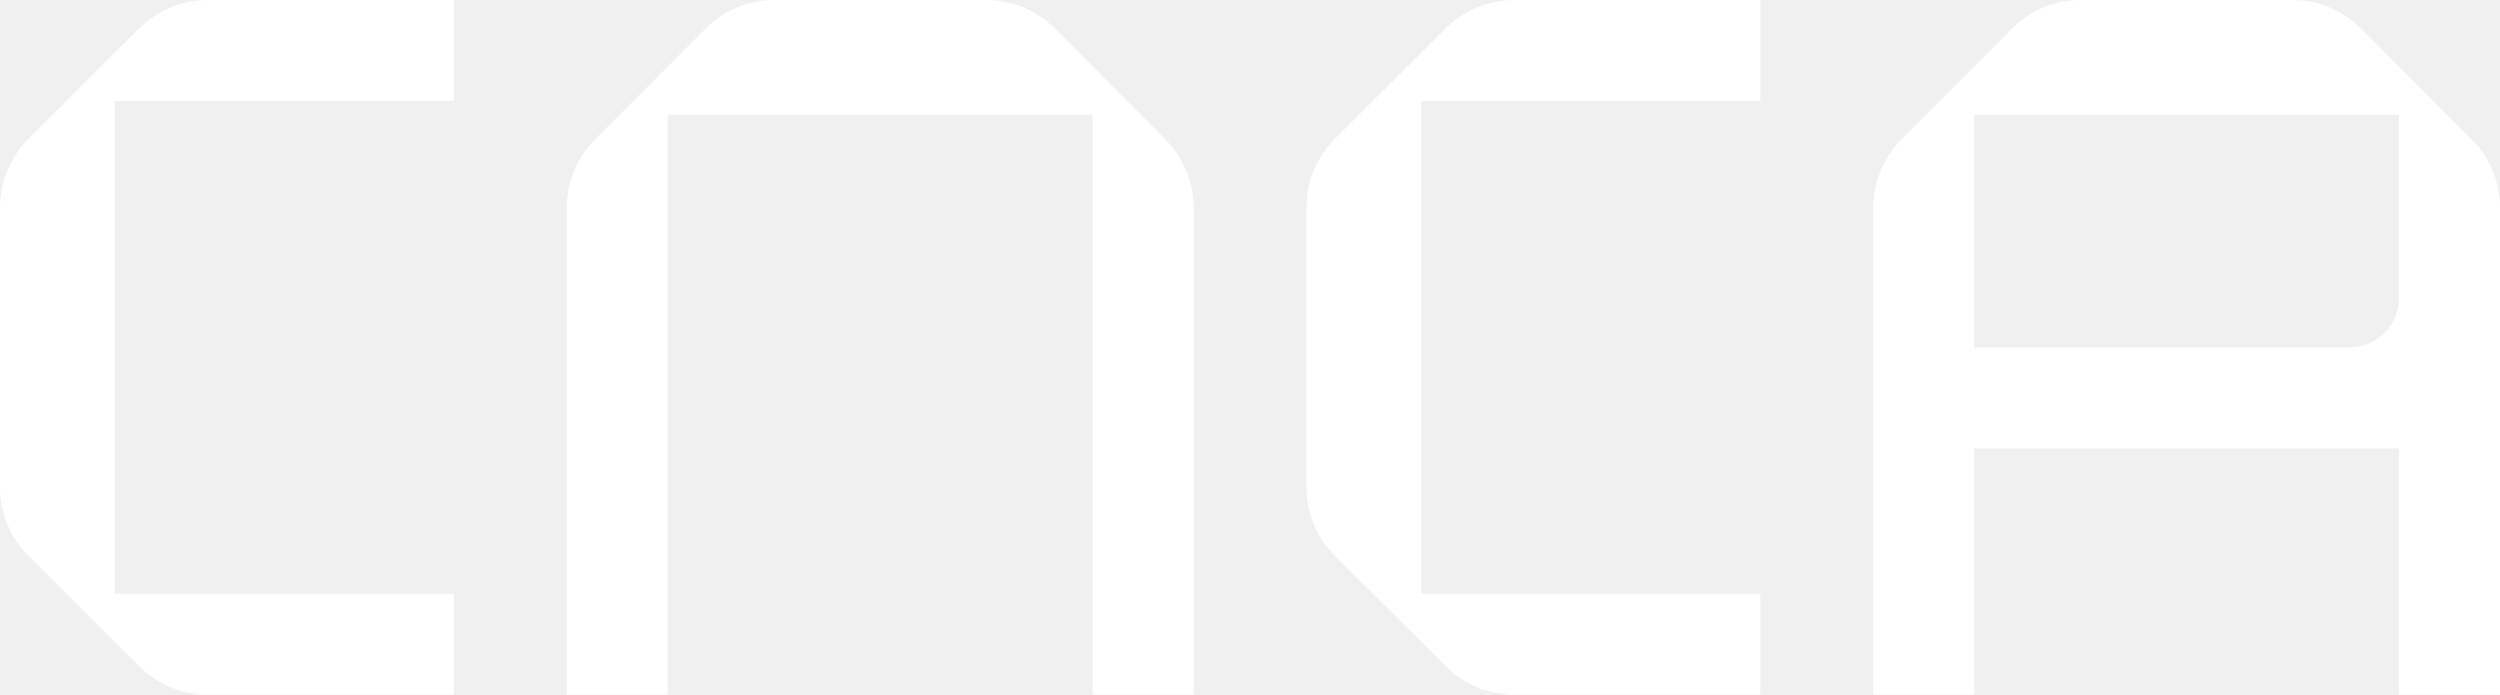
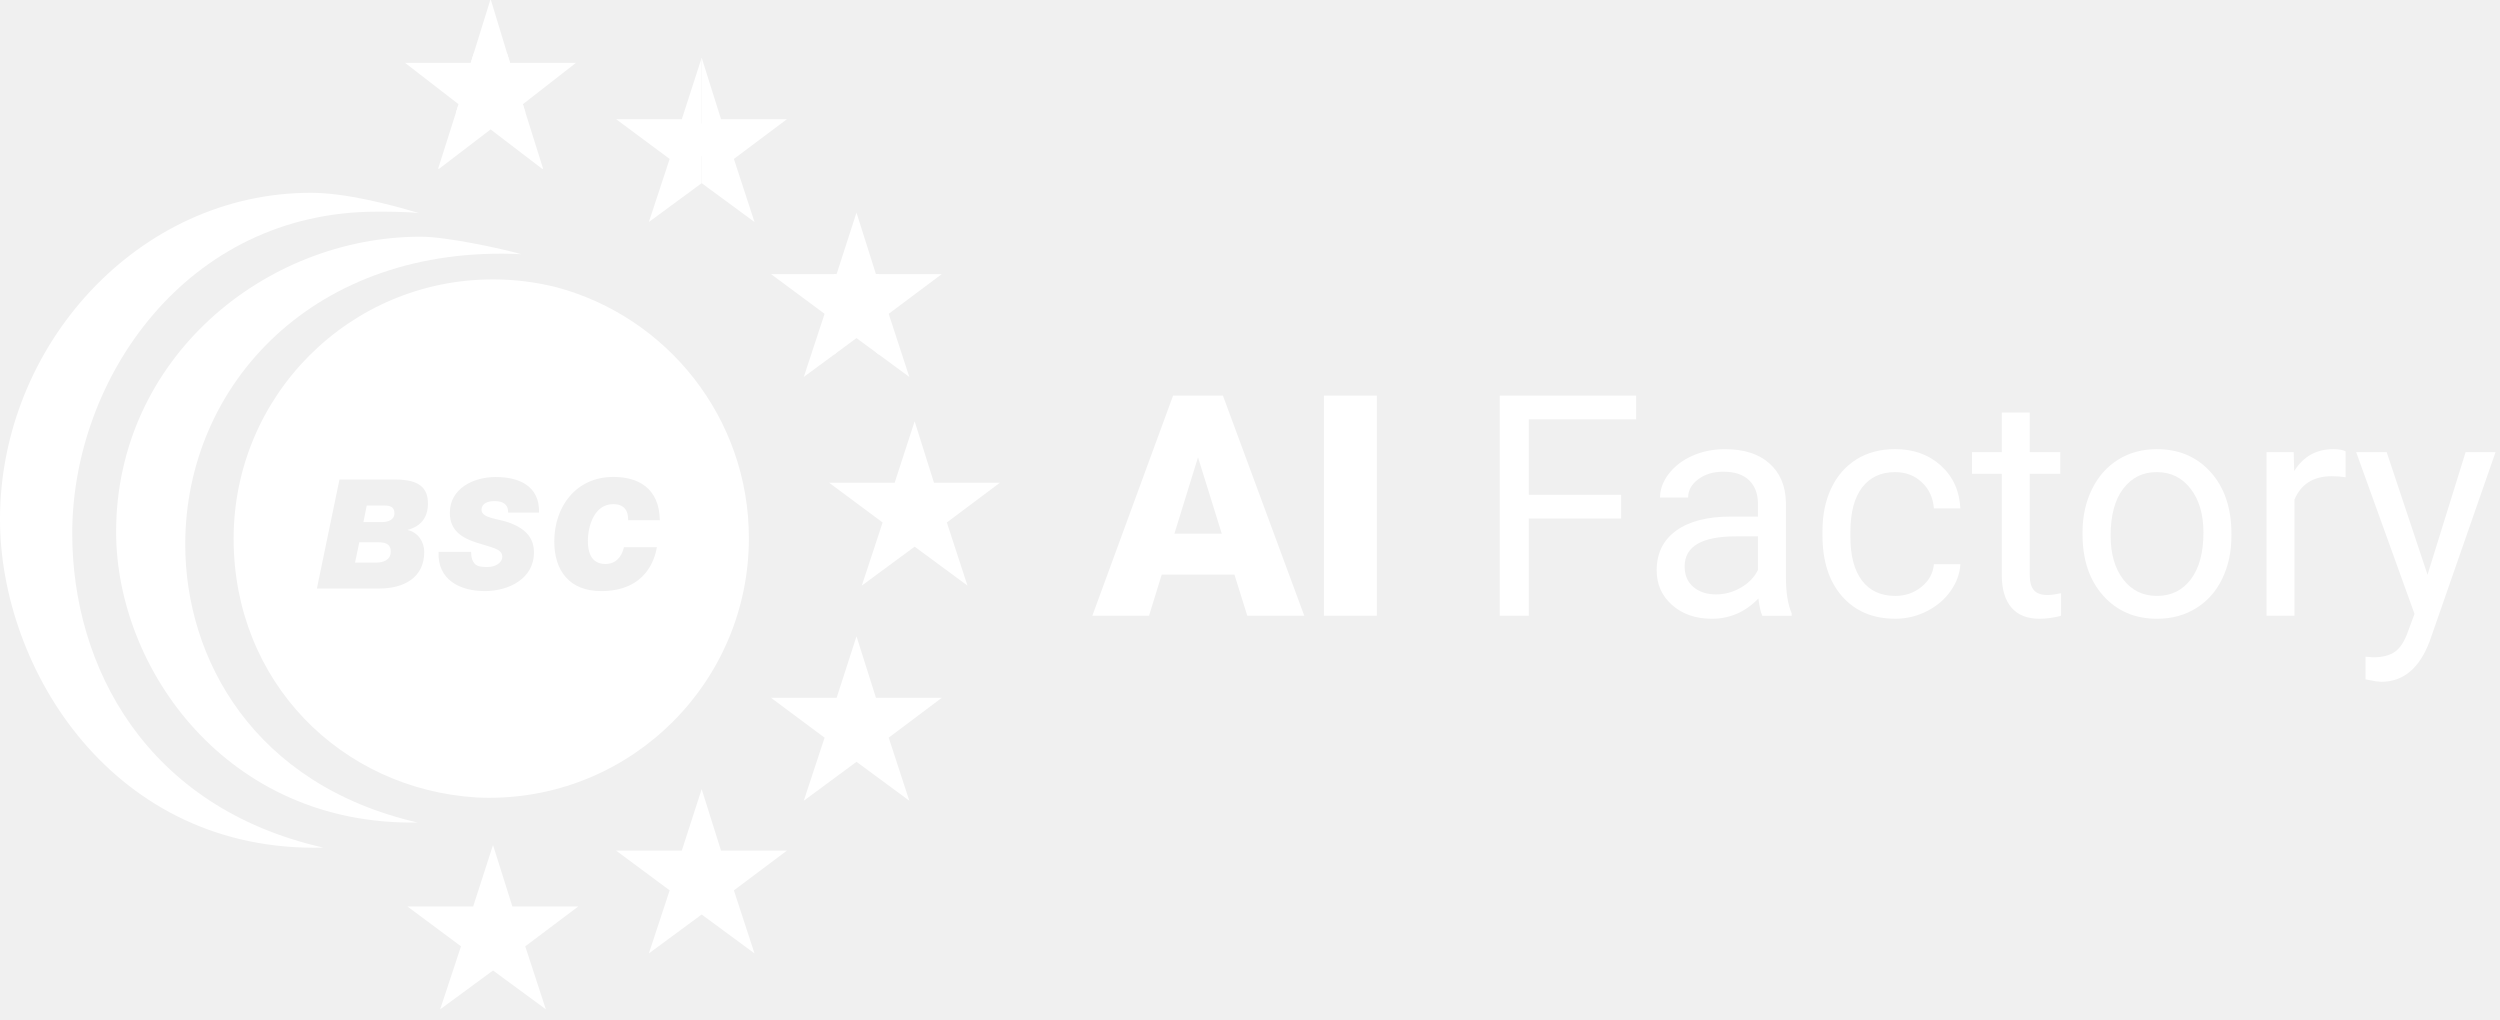
- <svg xmlns="http://www.w3.org/2000/svg" viewBox="0 0 200 55.576" aria-label="CNCA logotype" role="img" fill="none">
-   <g id="CNCA" clip-path="url(#clip0_0_4)">
-     <path id="Vector" d="M11.125 53.296C12.589 54.756 14.574 55.576 16.644 55.576H36.313V47.494H9.178V8.082H36.313V0H16.644C14.574 0 12.589 0.819 11.125 2.28L2.287 11.104C0.823 12.564 0 14.546 0 16.609V38.967C0 41.033 0.823 43.011 2.287 44.472L11.128 53.292L11.125 53.296Z" fill="white" />
-     <path id="Vector_2" d="M115.64 53.296C117.104 54.756 119.09 55.576 121.159 55.576H140.828V47.494H113.693V8.082H140.828V6.81465e-05H121.159C119.09 6.81465e-05 117.104 0.819 115.64 2.28L106.799 11.101C105.335 12.561 104.512 14.543 104.512 16.605V38.964C104.512 41.03 105.335 43.008 106.799 44.468L115.64 53.289V53.296Z" fill="white" />
-     <path id="Vector_3" d="M47.62 11.125C46.16 12.589 45.34 14.574 45.34 16.644V55.576H53.422V9.178H87.406V55.576H95.488V16.644C95.488 14.574 94.669 12.589 93.209 11.125L84.388 2.283C82.927 0.819 80.945 -0.003 78.883 -0.003H61.952C59.886 -0.003 57.908 0.819 56.448 2.283L47.627 11.125H47.62Z" fill="white" />
-     <path id="Vector_4" d="M197.72 11.125L188.9 2.283C187.439 0.823 185.457 6.81465e-05 183.391 6.81465e-05H166.461C164.395 6.81465e-05 162.416 0.823 160.956 2.287L152.135 11.129C150.675 12.592 149.856 14.578 149.856 16.647V55.579H157.938V35.875H191.922V55.579H200.004V16.644C200.004 14.574 199.184 12.589 197.724 11.125H197.72ZM157.934 27.79V9.178H191.918V23.843C191.918 26.021 190.153 27.786 187.975 27.786H157.934V27.79Z" fill="white" />
+ <svg xmlns="http://www.w3.org/2000/svg" viewBox="0 0 206 84" aria-label="CNCA logotype" role="img" fill="none">
+   <g id="BSC" clip-path="url(#clip0_34_2)">
+     <g id="layer1">
+       <path id="path86" d="M96.772 43.972H100.672L98.716 37.682L96.772 43.972ZM101.718 47.348H95.726L94.68 50.736H90.008L96.66 32.6H100.77L107.472 50.736H102.776L101.718 47.348Z" fill="white" />
+       <path id="path87" d="M113.452 50.736H109.092V32.6H113.452V50.736Z" fill="white" />
+       <path id="path88" d="M133.582 42.726H125.972V50.736H123.58V32.598H134.816V34.554H125.972V40.77H133.582V42.726Z" fill="white" />
+       <path id="path89" d="M141.392 48.98C142.114 48.98 142.8 48.794 143.448 48.42C144.096 48.046 144.564 47.56 144.856 46.962V44.196H143.05C140.226 44.196 138.814 45.022 138.814 46.674C138.814 47.396 139.054 47.962 139.536 48.368C140.018 48.774 140.636 48.978 141.392 48.978M145.216 50.736C145.084 50.47 144.974 49.996 144.892 49.316C143.82 50.428 142.542 50.986 141.056 50.986C139.728 50.986 138.638 50.61 137.786 49.858C136.934 49.106 136.51 48.154 136.51 47C136.51 45.596 137.044 44.506 138.11 43.73C139.178 42.954 140.678 42.566 142.614 42.566H144.856V41.508C144.856 40.702 144.616 40.06 144.134 39.584C143.652 39.106 142.942 38.868 142.004 38.868C141.182 38.868 140.492 39.076 139.936 39.49C139.38 39.906 139.102 40.408 139.102 40.998H136.786C136.786 40.326 137.024 39.676 137.502 39.048C137.98 38.422 138.628 37.924 139.446 37.56C140.264 37.194 141.162 37.012 142.142 37.012C143.696 37.012 144.912 37.4 145.792 38.178C146.672 38.954 147.128 40.024 147.162 41.386V47.59C147.162 48.828 147.32 49.812 147.636 50.542V50.742H145.22L145.216 50.736Z" fill="white" />
+       <path id="path90" d="M156.178 49.104C157 49.104 157.718 48.854 158.332 48.356C158.946 47.858 159.288 47.234 159.354 46.488H161.534C161.492 47.26 161.226 47.994 160.736 48.692C160.246 49.39 159.592 49.946 158.774 50.362C157.956 50.778 157.09 50.984 156.176 50.984C154.34 50.984 152.882 50.372 151.798 49.146C150.714 47.92 150.172 46.246 150.172 44.12V43.734C150.172 42.422 150.412 41.254 150.894 40.234C151.376 39.212 152.068 38.42 152.968 37.854C153.868 37.29 154.934 37.008 156.162 37.008C157.674 37.008 158.93 37.46 159.93 38.366C160.93 39.272 161.464 40.446 161.532 41.89H159.352C159.286 41.018 158.956 40.302 158.36 39.742C157.766 39.182 157.034 38.902 156.162 38.902C154.992 38.902 154.084 39.324 153.44 40.166C152.796 41.01 152.474 42.228 152.474 43.822V44.258C152.474 45.81 152.794 47.008 153.434 47.846C154.074 48.686 154.986 49.104 156.174 49.104" fill="white" />
+       <path id="path91" d="M167.252 33.994V37.258H169.768V39.04H167.252V47.408C167.252 47.948 167.364 48.354 167.588 48.624C167.812 48.894 168.194 49.03 168.734 49.03C169 49.03 169.366 48.98 169.83 48.88V50.738C169.224 50.902 168.634 50.986 168.062 50.986C167.032 50.986 166.256 50.674 165.732 50.052C165.208 49.43 164.948 48.546 164.948 47.398V39.04H162.494V37.258H164.948V33.994H167.252Z" fill="white" />
+       <path id="path92" d="M173.916 44.146C173.916 45.64 174.262 46.84 174.956 47.746C175.648 48.65 176.578 49.104 177.74 49.104C178.902 49.104 179.84 48.646 180.53 47.728C181.22 46.81 181.564 45.524 181.564 43.872C181.564 42.394 181.214 41.196 180.512 40.278C179.81 39.36 178.878 38.902 177.716 38.902C176.554 38.902 175.66 39.354 174.962 40.26C174.264 41.166 173.916 42.46 173.916 44.146ZM171.6 43.872C171.6 42.552 171.86 41.364 172.378 40.31C172.896 39.256 173.618 38.442 174.546 37.868C175.472 37.296 176.528 37.01 177.716 37.01C179.552 37.01 181.036 37.646 182.17 38.916C183.304 40.186 183.87 41.876 183.87 43.986V44.148C183.87 45.46 183.618 46.638 183.116 47.68C182.614 48.722 181.896 49.534 180.962 50.114C180.028 50.696 178.954 50.986 177.742 50.986C175.914 50.986 174.436 50.35 173.302 49.08C172.168 47.81 171.602 46.128 171.602 44.034V43.872H171.6Z" fill="white" />
+       <path id="path93" d="M193.274 39.326C192.926 39.268 192.546 39.24 192.14 39.24C190.628 39.24 189.604 39.884 189.064 41.17V50.736H186.76V37.258H189.002L189.04 38.816C189.796 37.612 190.868 37.01 192.254 37.01C192.702 37.01 193.044 37.068 193.276 37.184V39.326H193.274Z" fill="white" />
+       <path id="path94" d="M200.026 47.36L203.166 37.258H205.632L200.214 52.816C199.374 55.058 198.042 56.18 196.216 56.18L195.78 56.142L194.92 55.98V54.112L195.544 54.162C196.324 54.162 196.932 54.004 197.368 53.688C197.804 53.372 198.162 52.796 198.446 51.956L198.956 50.586L194.148 37.258H196.664L200.028 47.36H200.026Z" fill="white" />
+       <path id="path95" d="M34.67 19.504C36.802 19.504 41.292 20.476 42.948 20.944C25.962 20.126 15.264 31.634 15.264 44.862C15.264 54.276 20.89 64.664 34.412 67.776C18.726 68.056 9.568 55.116 9.568 43.826C9.568 29.532 21.83 19.504 34.668 19.504" fill="white" />
+       <path id="path96" d="M25.614 15.886C28.392 15.886 31.986 16.796 34.538 17.566C33.48 17.434 31.698 17.442 31.052 17.442C15.366 17.442 5.952 31.214 5.952 43.958C5.952 54.92 12.028 66.538 26.648 69.844C9.322 70.29 0 55.118 0 42.792C0 28.468 11.384 15.886 25.614 15.886Z" fill="white" />
+       <path id="path97" d="M31.13 44.684H29.606L29.256 46.356H31.03C31.52 46.356 32.198 46.178 32.198 45.454C32.198 44.786 31.708 44.684 31.132 44.684" fill="white" />
+       <path id="path98" d="M36.142 45.476H38.818C38.818 45.966 38.934 46.27 39.16 46.496C39.402 46.698 39.728 46.722 40.18 46.722C40.716 46.722 41.386 46.45 41.386 45.858C41.386 45.204 40.468 45.112 39.222 44.698C38.124 44.332 37.066 43.756 37.066 42.262C37.066 40.24 39.026 39.306 40.84 39.306C42.754 39.306 44.474 40.022 44.418 42.24H41.866C41.882 41.874 41.758 41.648 41.554 41.492C41.352 41.344 41.064 41.29 40.744 41.29C40.278 41.29 39.678 41.43 39.678 42.022C39.686 42.698 41.032 42.738 41.912 43.05C43.468 43.602 43.998 44.458 43.998 45.532C43.998 47.696 41.898 48.706 39.952 48.706C37.89 48.706 36.03 47.764 36.14 45.478M34.958 45.476C34.958 47.64 33.222 48.494 31.262 48.494H26.112L27.972 39.514H32.586C34.532 39.514 35.262 40.192 35.262 41.49C35.262 42.626 34.694 43.366 33.612 43.654H33.596V43.678C34.436 43.856 34.958 44.642 34.958 45.476ZM50.536 39.298C52.536 39.298 54.318 40.17 54.372 42.862H51.758C51.782 42.022 51.376 41.54 50.528 41.54C48.996 41.54 48.442 43.298 48.442 44.566C48.434 45.314 48.612 46.472 49.882 46.472C50.746 46.472 51.236 45.88 51.414 45.088H54.13C53.966 46.006 53.266 48.706 49.532 48.706C46.926 48.706 45.672 47.026 45.672 44.622C45.672 41.72 47.484 39.3 50.534 39.3M61.708 44.34C61.708 34.438 54.98 26.112 45.854 23.67C44.178 23.248 42.424 23.022 40.616 23.022C28.816 23.022 19.25 32.588 19.25 44.388C19.25 56.188 28.098 65.018 39.272 65.712C39.616 65.728 39.964 65.738 40.312 65.738C52.132 65.738 61.708 56.16 61.708 44.34Z" fill="white" />
+       <path id="path99" d="M31.644 41.656H30.22L29.948 43.018H31.504C31.948 43.018 32.5 42.854 32.5 42.302C32.5 41.75 32.134 41.656 31.644 41.656Z" fill="white" />
+       <g id="Clip path group">
+         <mask id="mask0_34_2" style="mask-type:luminance" maskUnits="userSpaceOnUse" x="33" y="0" width="15" height="14">
+           <g id="clippath">
+             <path id="Vector" d="M40.4 0L38.788 5.186H33.386L37.788 8.59L36.098 13.91H36.178L40.426 10.664L44.674 13.91H44.754L43.082 8.59L47.45 5.186H42.028L40.45 0H40.4Z" fill="white" />
+           </g>
+         </mask>
+         <g mask="url(#mask0_34_2)">
+           <g id="Group">
+             <path id="path100" d="M50.078 9.258H30.756V4.408H50.078V9.258Z" fill="white" />
+           </g>
+         </g>
+       </g>
+       <g id="Clip path group_2">
+         <mask id="mask1_34_2" style="mask-type:luminance" maskUnits="userSpaceOnUse" x="33" y="0" width="15" height="14">
+           <g id="clippath-1">
+             <path id="Vector_2" d="M40.4 0L38.788 5.186H33.386L37.788 8.59L36.098 13.91H36.178L40.426 10.664L44.674 13.91H44.754L43.082 8.59L47.45 5.186H42.028L40.45 0H40.4Z" fill="white" />
+           </g>
+         </mask>
+         <g mask="url(#mask1_34_2)">
+           <g id="Group_2">
+             <path id="path102" d="M50.078 14.164H30.756V8.606H50.078V14.164Z" fill="white" />
+           </g>
+         </g>
+       </g>
+       <g id="Clip path group_3">
+         <mask id="mask2_34_2" style="mask-type:luminance" maskUnits="userSpaceOnUse" x="33" y="0" width="15" height="14">
+           <g id="clippath-2">
+             <path id="Vector_3" d="M40.4 0L38.788 5.186H33.386L37.788 8.59L36.098 13.91H36.178L40.426 10.664L44.674 13.91H44.754L43.082 8.59L47.45 5.186H42.028L40.45 0H40.4Z" fill="white" />
+           </g>
+         </mask>
+         <g mask="url(#mask2_34_2)">
+           <g id="Group_3">
+             <path id="path103" d="M50.078 5.176H30.756V-0.444H50.078V5.176Z" fill="white" />
+           </g>
+         </g>
+       </g>
+       <g id="Clip path group_4">
+         <mask id="mask3_34_2" style="mask-type:luminance" maskUnits="userSpaceOnUse" x="50" y="4" width="15" height="15">
+           <g id="clippath-3">
+             <path id="Vector_4" d="M56.182 9.822H50.77L55.18 13.096L53.466 18.294L57.818 15.092L62.172 18.294L60.472 13.096L64.842 9.822H59.414L57.818 4.756L56.182 9.822Z" fill="white" />
+           </g>
+         </mask>
+         <g mask="url(#mask3_34_2)">
+           <g id="Group_4">
+             <path id="path104" d="M57.806 21.186H46.336V1.864H57.806V21.184V21.186Z" fill="white" />
+           </g>
+         </g>
+       </g>
+       <g id="Clip path group_5">
+         <mask id="mask4_34_2" style="mask-type:luminance" maskUnits="userSpaceOnUse" x="50" y="4" width="15" height="15">
+           <g id="clippath-4">
+             <path id="Vector_5" d="M56.182 9.822H50.77L55.18 13.096L53.466 18.294L57.818 15.092L62.172 18.294L60.472 13.096L64.842 9.822H59.414L57.818 4.756L56.182 9.822Z" fill="white" />
+           </g>
+         </mask>
+         <g mask="url(#mask4_34_2)">
+           <g id="Group_5">
+             <path id="path106" d="M69.276 21.186H57.806V1.864H69.276V21.184V21.186Z" fill="white" />
+           </g>
+         </g>
+       </g>
+       <g id="Clip path group_6">
+         <mask id="mask5_34_2" style="mask-type:luminance" maskUnits="userSpaceOnUse" x="63" y="17" width="15" height="15">
+           <g id="clippath-5">
+             <path id="Vector_6" d="M68.936 22.588H63.534L67.946 25.858L66.232 31.06L70.574 27.858L74.928 31.06L73.228 25.858L77.598 22.588H72.178L70.574 17.52L68.936 22.588Z" fill="white" />
+           </g>
+         </mask>
+         <g mask="url(#mask5_34_2)">
+           <g id="Group_6">
+             <path id="path107" d="M72.45 31.16H68.702V17.42H72.45V31.16Z" fill="white" />
+           </g>
+         </g>
+       </g>
+       <g id="Clip path group_7">
+         <mask id="mask6_34_2" style="mask-type:luminance" maskUnits="userSpaceOnUse" x="63" y="17" width="15" height="15">
+           <g id="clippath-6">
+             <path id="Vector_7" d="M68.936 22.588H63.534L67.946 25.858L66.232 31.06L70.574 27.858L74.928 31.06L73.228 25.858L77.598 22.588H72.178L70.574 17.52L68.936 22.588Z" fill="white" />
+           </g>
+         </mask>
+         <g mask="url(#mask6_34_2)">
+           <g id="Group_7">
+             <path id="path109" d="M79.248 31.16H72.18V17.42H79.248V31.16Z" fill="white" />
+           </g>
+         </g>
+       </g>
+       <g id="Clip path group_8">
+         <mask id="mask7_34_2" style="mask-type:luminance" maskUnits="userSpaceOnUse" x="63" y="17" width="15" height="15">
+           <g id="clippath-7">
+             <path id="Vector_8" d="M68.936 22.588H63.534L67.946 25.858L66.232 31.06L70.574 27.858L74.928 31.06L73.228 25.858L77.598 22.588H72.178L70.574 17.52L68.936 22.588Z" fill="white" />
+           </g>
+         </mask>
+         <g mask="url(#mask7_34_2)">
+           <g id="Group_8">
+             <path id="path110" d="M68.928 31.16H61.86V17.42H68.928V31.16Z" fill="white" />
+           </g>
+         </g>
+       </g>
+       <g id="Clip path group_9">
+         <mask id="mask8_34_2" style="mask-type:luminance" maskUnits="userSpaceOnUse" x="68" y="34" width="15" height="15">
+           <g id="clippath-8">
+             <path id="Vector_9" d="M73.72 39.776H68.318L72.728 43.052L71.014 48.252L75.366 45.044L79.718 48.252L78.02 43.052L82.392 39.776H76.96L75.366 34.714L73.72 39.776Z" fill="white" />
+           </g>
+         </mask>
+         <g mask="url(#mask8_34_2)">
+           <g id="Group_9">
+             <path id="path111" d="M85.178 51.142H65.532V31.822H85.178V51.142Z" fill="white" />
+           </g>
+         </g>
+       </g>
+       <path id="path113" d="M76.344 42.222C76.344 42.914 75.782 43.476 75.09 43.476C74.398 43.476 73.836 42.914 73.836 42.222C73.836 41.53 74.398 40.968 75.09 40.968C75.782 40.968 76.344 41.53 76.344 42.222Z" fill="white" />
+       <path id="path114" d="M76.404 42.222C76.404 42.764 75.964 43.204 75.422 43.204C74.88 43.204 74.44 42.764 74.44 42.222C74.44 41.68 74.88 41.24 75.422 41.24C75.964 41.24 76.404 41.68 76.404 42.222Z" fill="white" />
+       <path id="path115" d="M76.754 41.986L77.194 41.804L76.946 42.21L77.256 42.572L76.792 42.462L76.544 42.868L76.506 42.392L76.042 42.282L76.482 42.1L76.444 41.624L76.754 41.986Z" fill="white" />
+       <path id="path116" d="M36.272 83.166L40.626 79.968L44.978 83.166L43.28 77.976L47.648 74.694H42.22L40.624 69.628L38.988 74.694H33.574L37.986 77.976L36.27 83.166H36.272Z" fill="white" />
+       <path id="path117" d="M53.466 78.562L57.818 75.354L62.172 78.562L60.472 73.364L64.842 70.09H59.412L57.818 65.022L56.18 70.09H50.768L55.18 73.364L53.466 78.562Z" fill="white" />
+       <path id="path118" d="M66.232 65.98L70.576 62.772L74.928 65.98L73.23 60.784L77.6 57.5H72.18L70.576 52.432L68.938 57.5H63.534L67.946 60.784L66.232 65.98Z" fill="white" />
+       <path id="path119" d="M56.452 11.524C56.452 10.776 57.058 10.17 57.806 10.17C58.554 10.17 59.16 10.776 59.16 11.524C59.16 12.272 58.554 12.878 57.806 12.878C57.058 12.878 56.452 12.272 56.452 11.524Z" fill="white" />
+     </g>
  </g>
  <defs>
-     <clipPath id="clip0_0_4">
-       <rect width="200" height="55.576" fill="white" />
+     <clipPath id="clip0_34_2">
+       <rect width="205.63" height="83.61" fill="white" transform="translate(0 -0.444336)" />
    </clipPath>
  </defs>
</svg>
